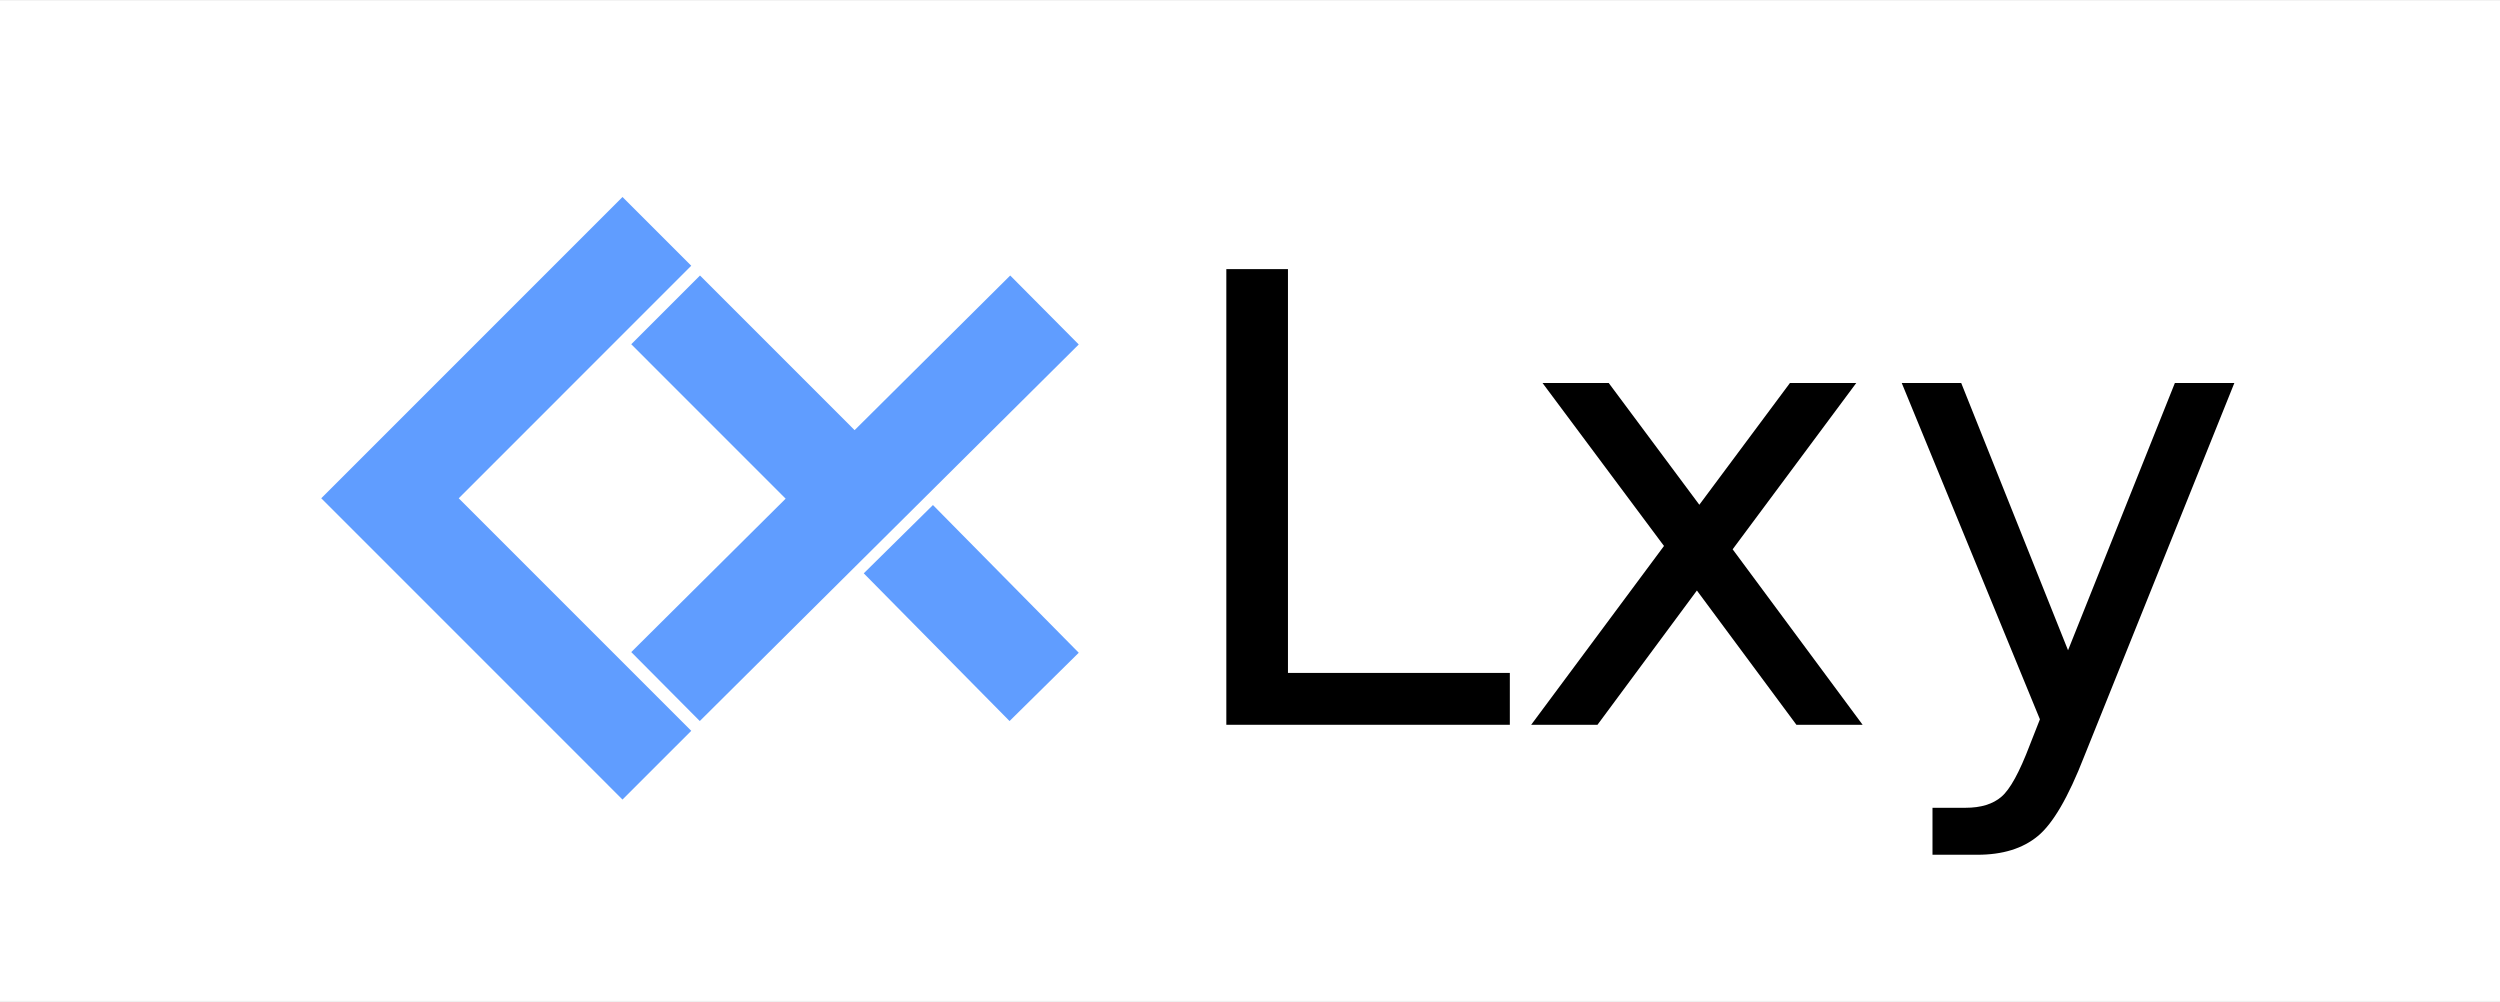
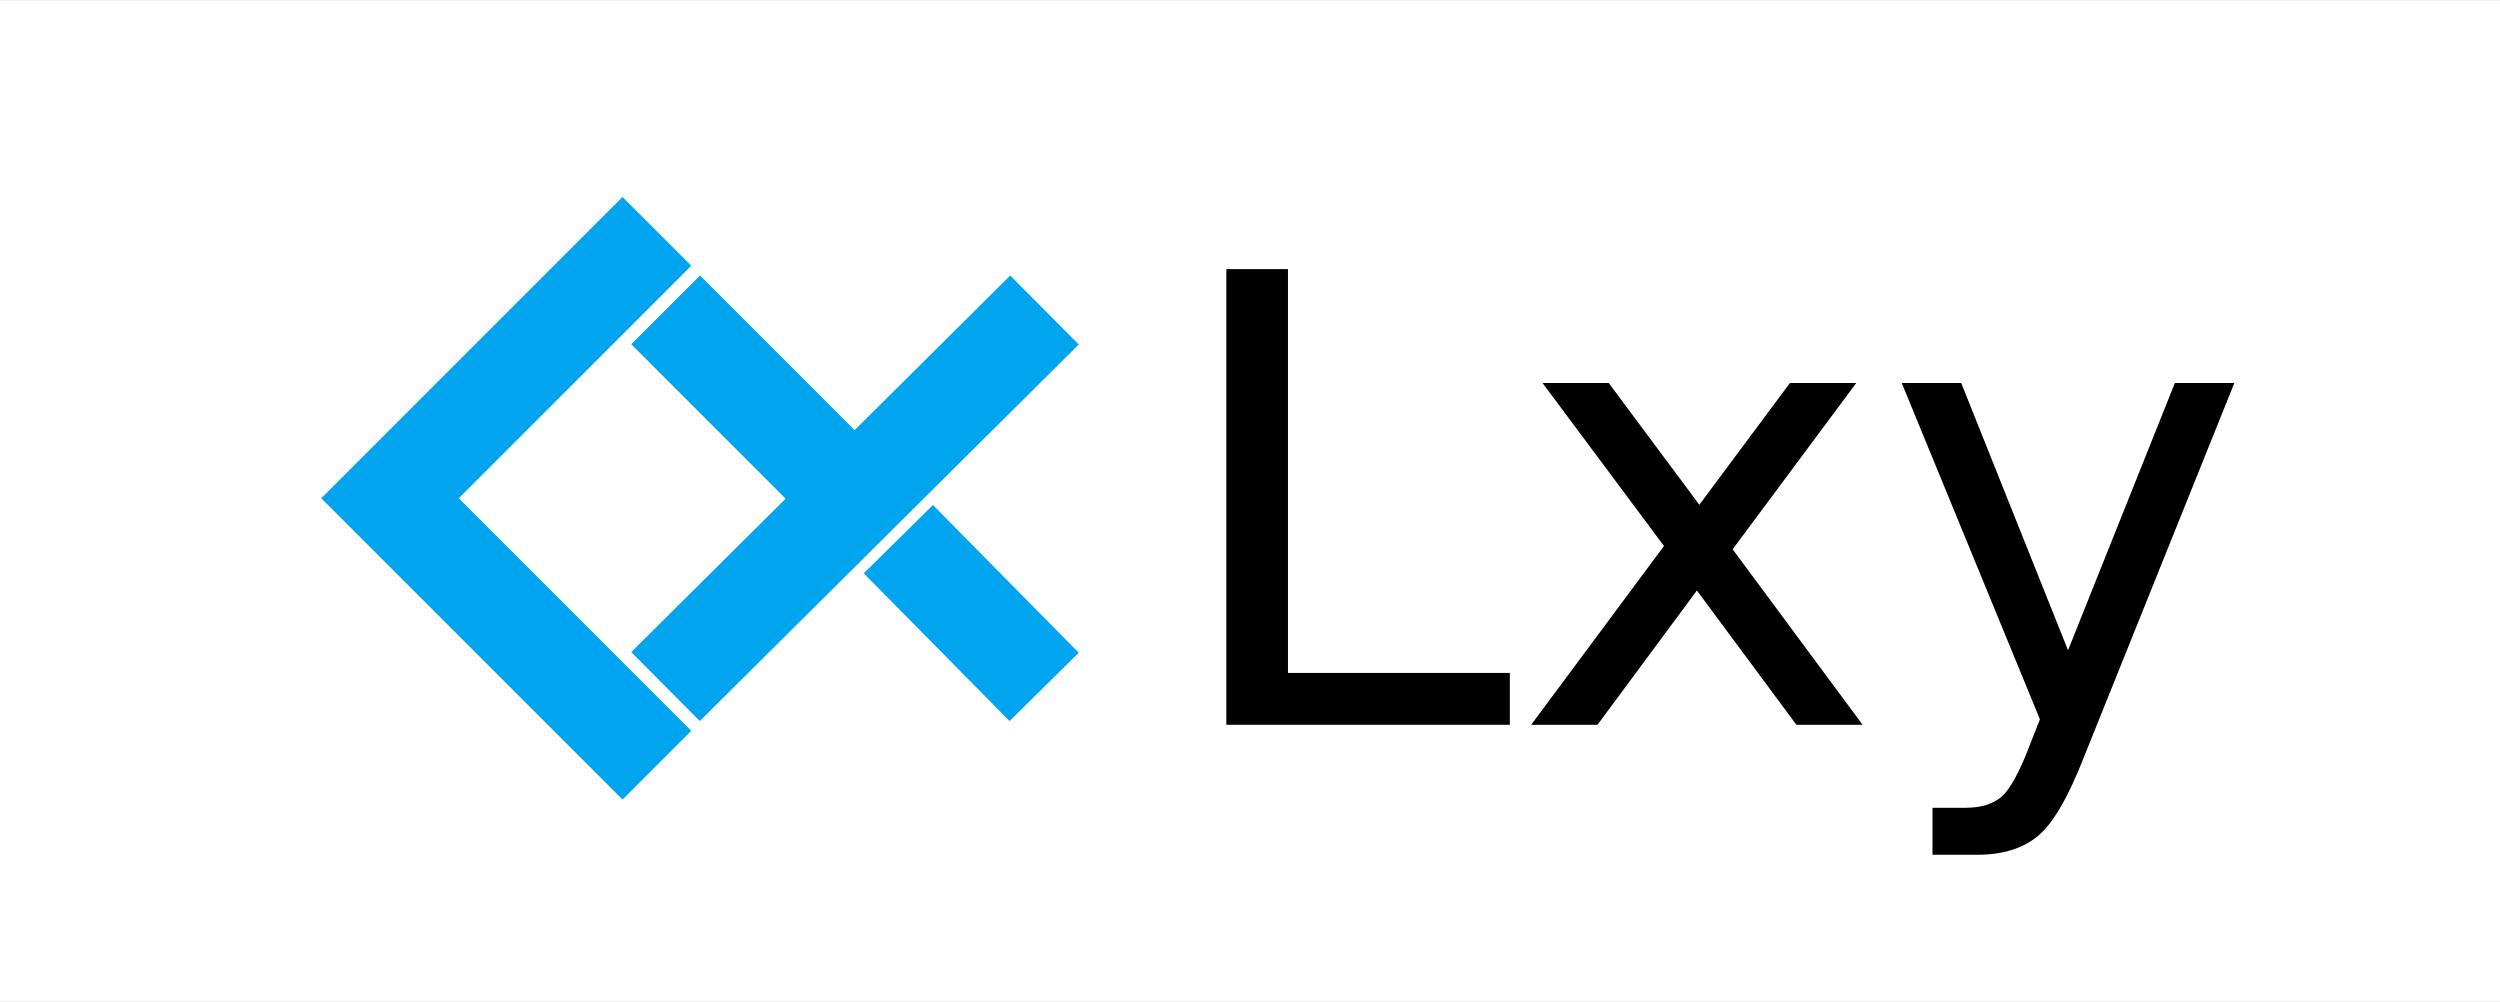
<svg xmlns="http://www.w3.org/2000/svg" xmlns:xlink="http://www.w3.org/1999/xlink" height="385" viewBox="0 0 720 288" width="961" stroke-linecap="butt" stroke-linejoin="round">
  <path d="M0 288h720V0H0z" fill="#fff" />
-   <path clip-path="url(#D)" d="M112.32 143.28l66.96-66.972m-66.96 66.972l66.96 66.972m22.32-22.614l89.28-88.716m-89.28 0l33.48 33.486m33.48 32.616l22.32 22.614" stroke-linecap="square" fill="none" stroke="#609dff" stroke-width="28" />
+   <path clip-path="url(#D)" d="M112.32 143.28l66.96-66.972m-66.96 66.972l66.96 66.972m22.32-22.614l89.28-88.716m-89.28 0l33.48 33.486m33.48 32.616l22.32 22.614" stroke-linecap="square" fill="none" stroke="#00a4ef" stroke-width="28" />
  <defs>
    <path d="M9.813 72.906h9.86V8.297h35.5V0H9.813z" id="A" />
    <path d="M54.89 54.688l-19.78-26.61L55.906 0H45.313L29.39 21.484 13.484 0H2.875l21.25 28.61L4.688 54.688H15.28l14.5-19.484 14.5 19.484z" id="B" />
    <path d="M32.172-5.078q-3.797-9.766-7.422-12.734-3.61-2.984-9.656-2.984H7.906v7.516h5.28q3.703 0 5.75 1.766Q21-9.766 23.484-3.22l1.61 4.094-22.11 53.813H12.5l17.094-42.766 17.094 42.766h9.516z" id="C" />
  </defs>
  <g transform="matrix(1.8 0 0 -1.8 335.52 208.512)">
    <use xlink:href="#A" />
    <use x="55.713" xlink:href="#B" />
    <use x="114.893" xlink:href="#C" />
  </g>
  <defs>
    <clipPath id="D">
      <path d="M90 34.56h558V252H90z" />
    </clipPath>
  </defs>
</svg>
